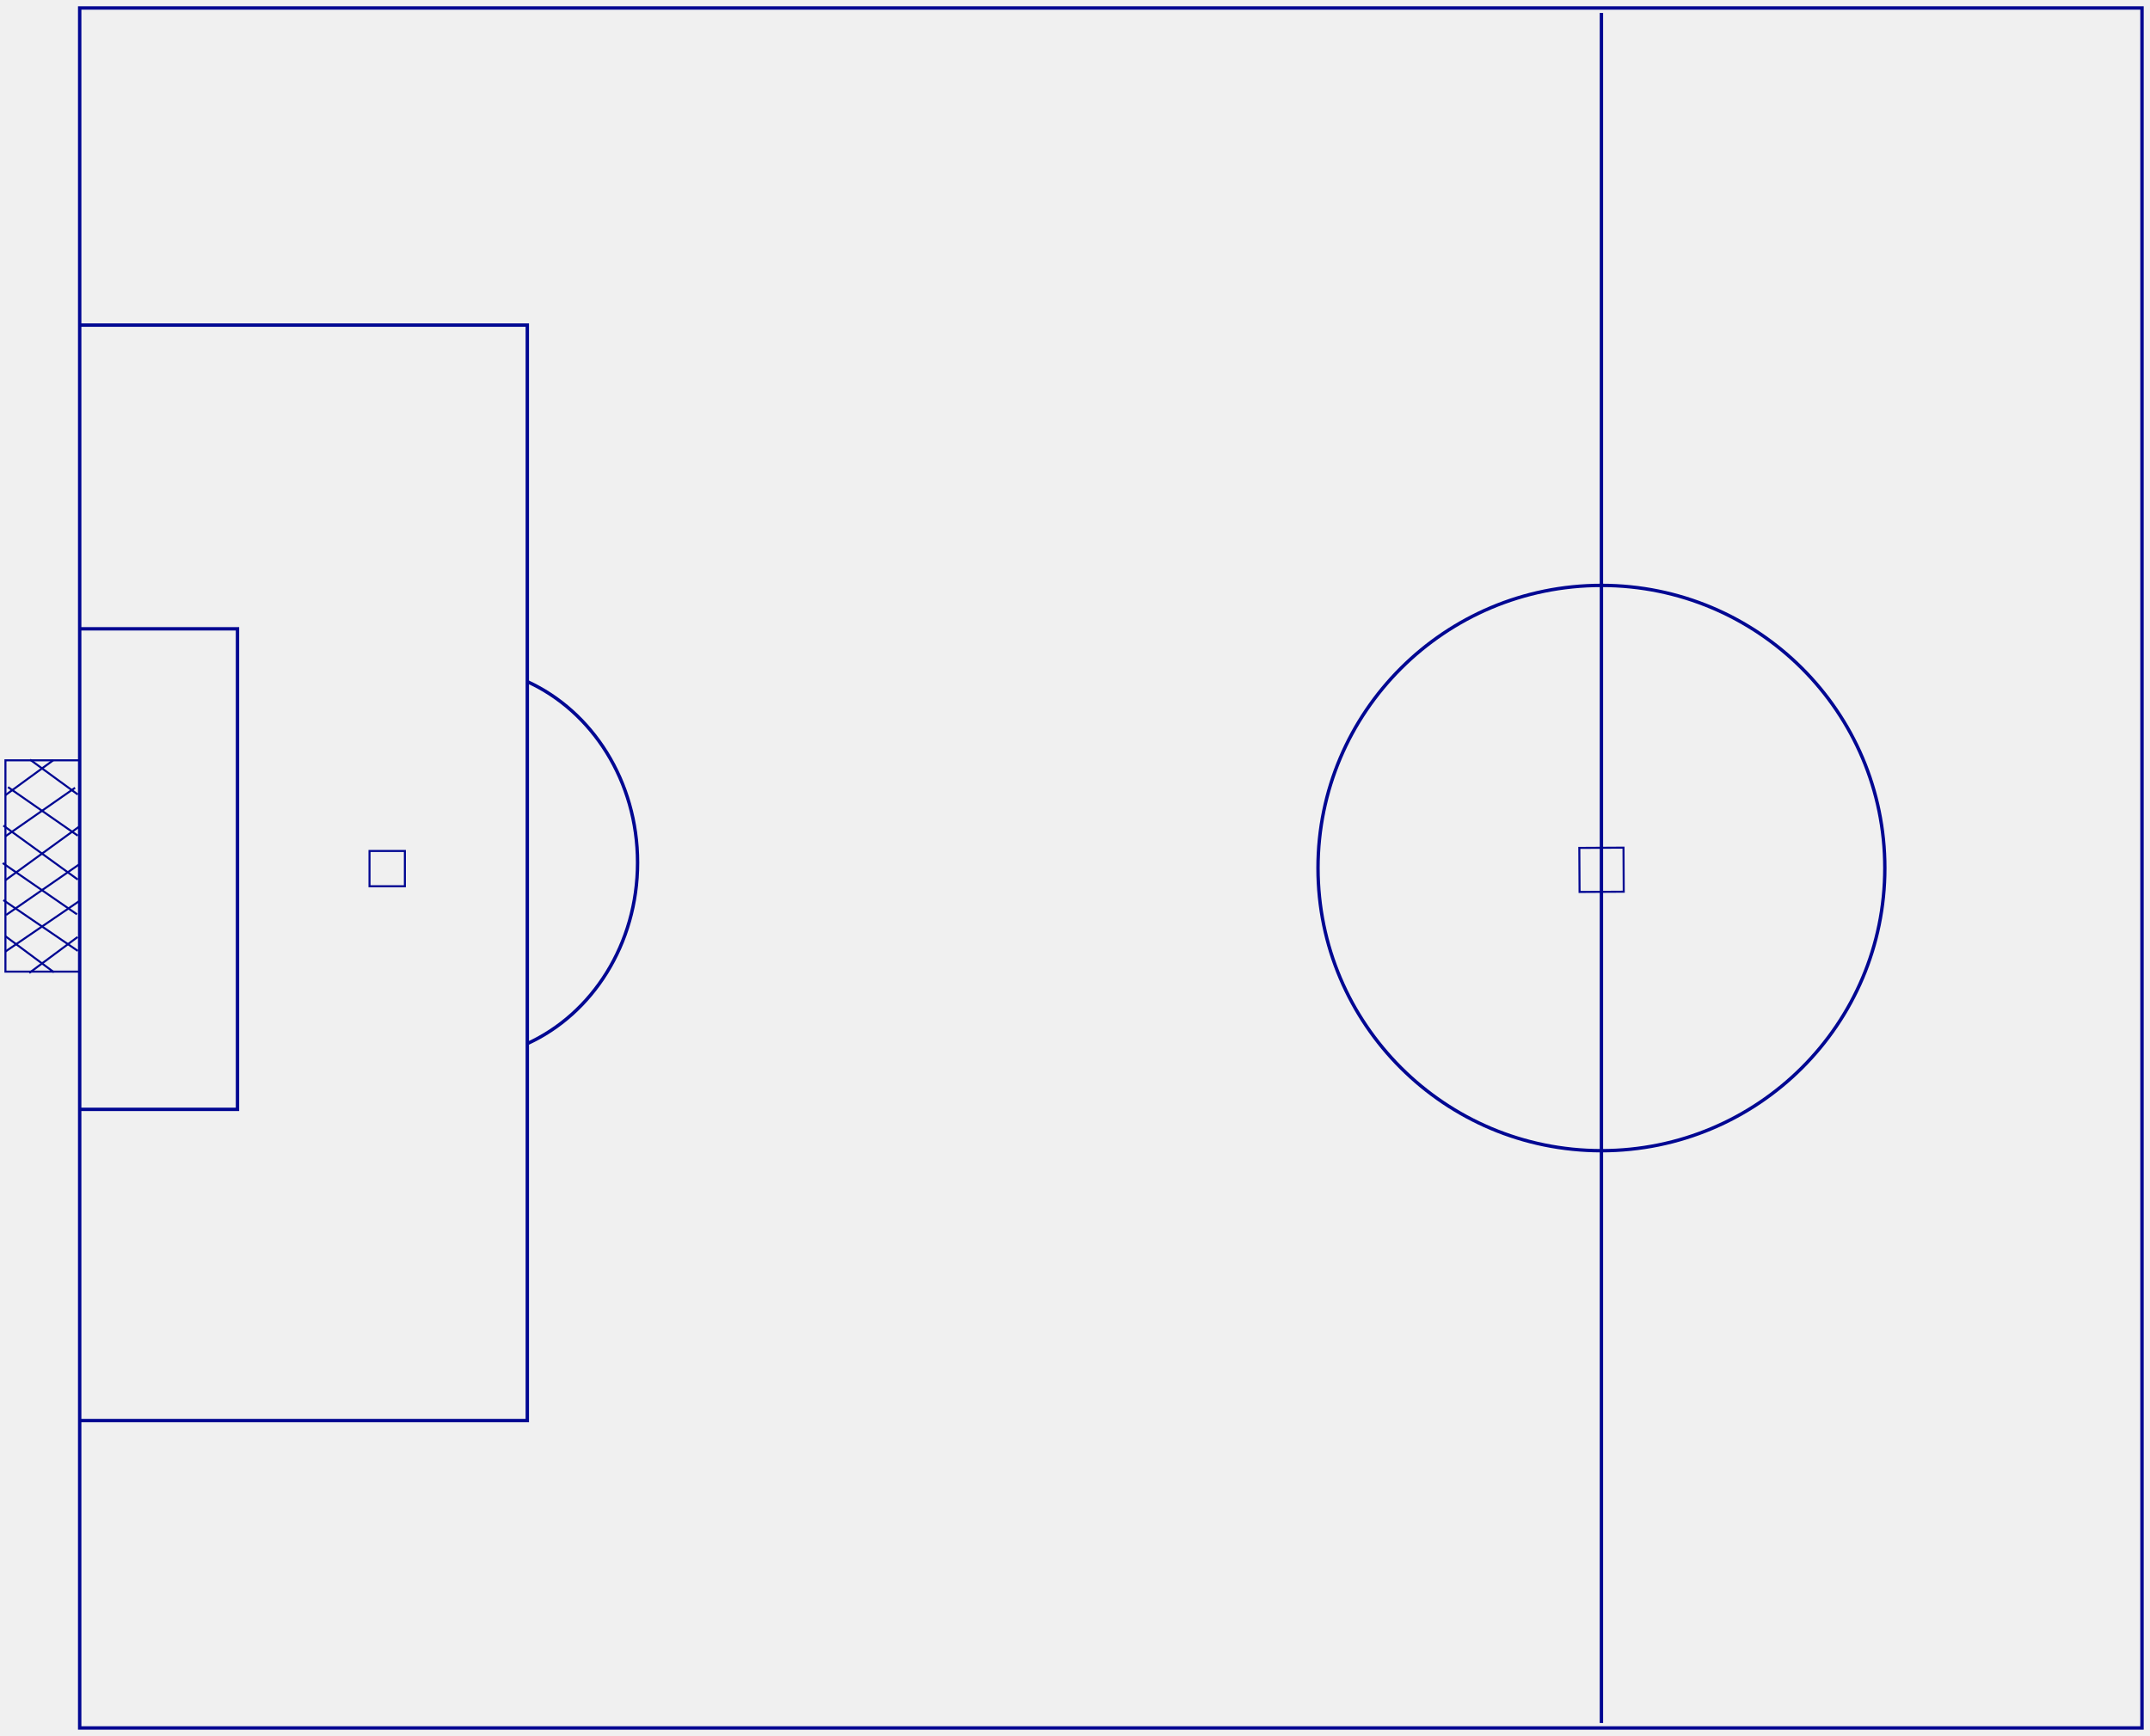
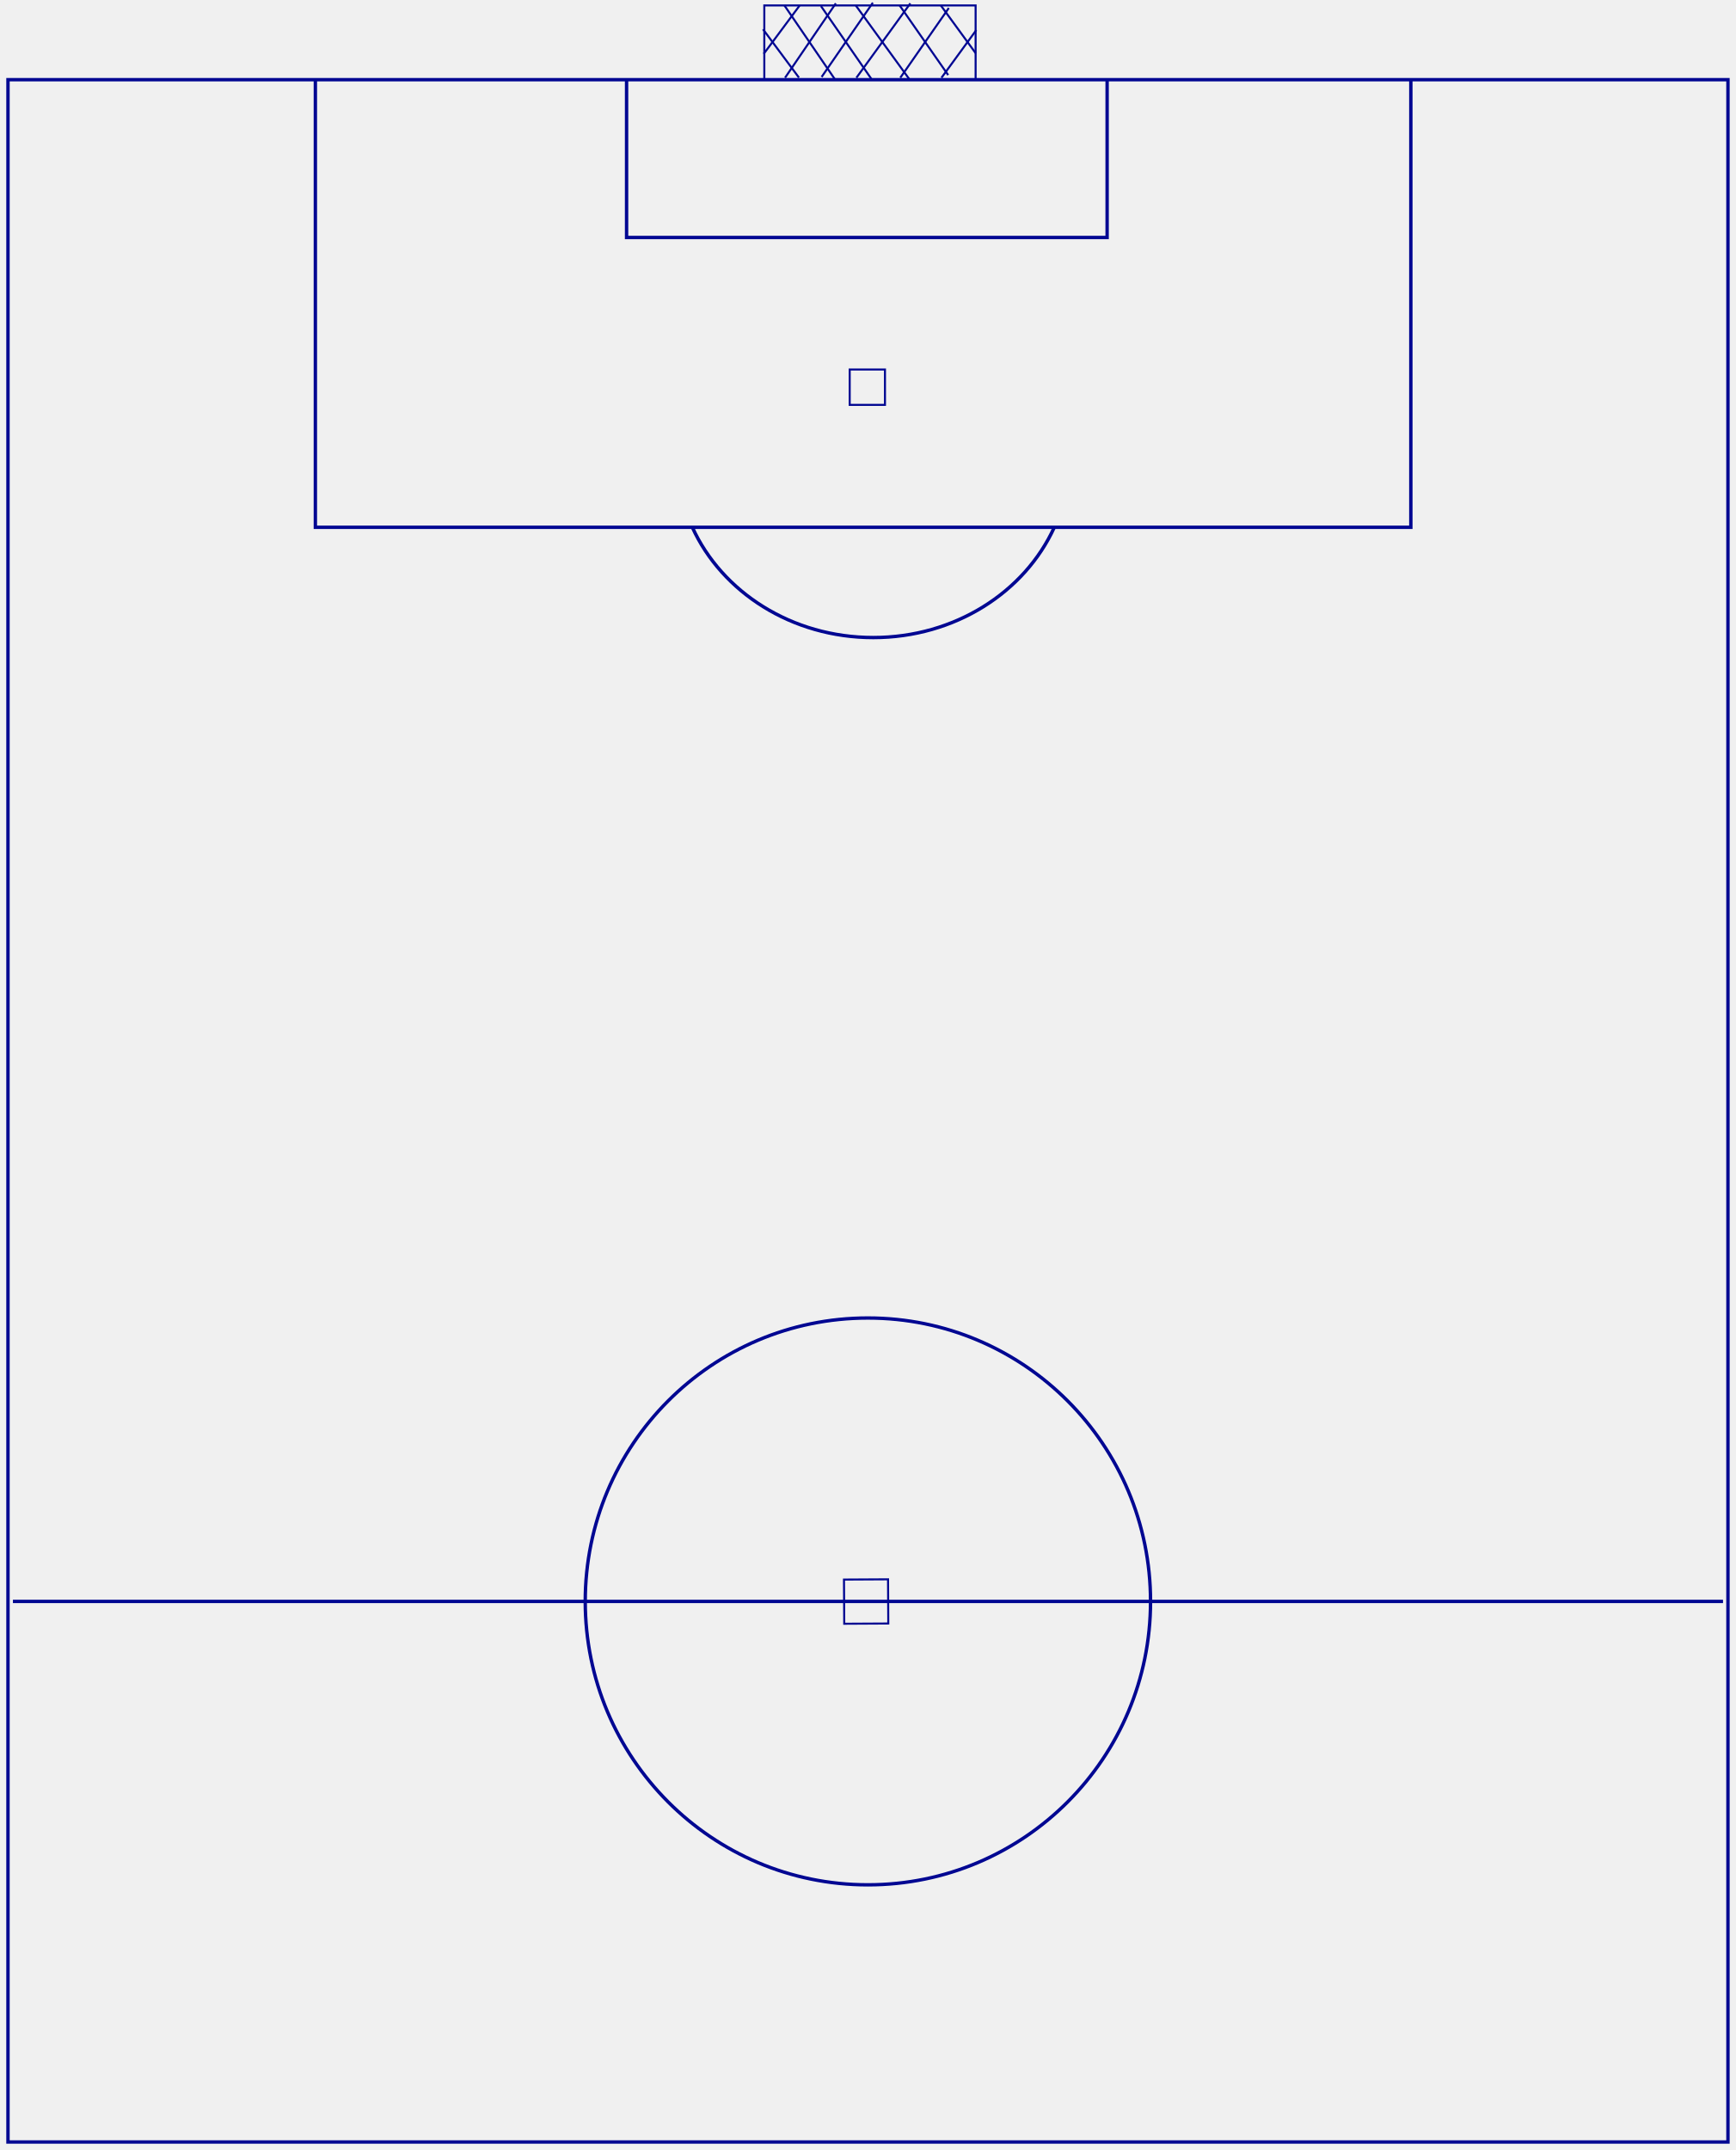
- <svg xmlns="http://www.w3.org/2000/svg" width="634" height="512" viewBox="0 0 634 512" fill="none">
-   <path d="M23.5 95.885H155.491V418.986H23.5" stroke="#010792" stroke-miterlimit="10" />
-   <path d="M631.64 509.646H23.5V95.885V2.354H631.64V509.646Z" stroke="#010792" stroke-miterlimit="10" />
-   <path d="M23.5 185.463H70.029V327.196H23.5" stroke="#010792" stroke-miterlimit="10" />
-   <path d="M472.232 3.813V508.187" stroke="#010792" stroke-miterlimit="10" />
-   <path d="M472.232 339.387C518.389 339.387 555.806 302.064 555.806 256.023C555.806 209.983 518.389 172.659 472.232 172.659C426.075 172.659 388.658 209.983 388.658 256.023C388.658 302.064 426.075 339.387 472.232 339.387Z" stroke="#010792" stroke-miterlimit="10" />
-   <path d="M465.79 263.073L478.814 263L478.742 250.008L465.717 250.081L465.79 263.073Z" stroke="#010792" stroke-width="0.6" stroke-miterlimit="10" />
-   <path d="M119.392 250.987H108.963V261.39H119.392V250.987Z" stroke="#010792" stroke-width="0.6" stroke-miterlimit="10" />
-   <path d="M155.492 307.802C174.604 299.094 188.006 278.477 188.006 254.423C188.006 230.369 174.604 209.752 155.492 201.043" stroke="#010792" stroke-miterlimit="10" />
-   <path d="M23.5 286.573H1.604V234.512V224.25H23.5V286.573Z" stroke="#010792" stroke-width="0.6" stroke-miterlimit="10" />
-   <path d="M1.604 234.512L15.666 224.25" stroke="#010792" stroke-width="0.6" stroke-miterlimit="10" />
-   <path d="M1.604 246.657L22.131 232.347" stroke="#010792" stroke-width="0.6" stroke-miterlimit="10" />
-   <path d="M1.604 259.601L23.5 243.691" stroke="#010792" stroke-width="0.6" stroke-miterlimit="10" />
-   <path d="M1.793 269.863L23.689 254.706" stroke="#010792" stroke-width="0.6" stroke-miterlimit="10" />
-   <path d="M1.604 280.642L23.5 265.673" stroke="#010792" stroke-width="0.6" stroke-miterlimit="10" />
-   <path d="M8.637 286.95L22.888 276.358" stroke="#010792" stroke-width="0.6" stroke-miterlimit="10" />
-   <path d="M22.936 234.323L8.873 224.062" stroke="#010792" stroke-width="0.6" stroke-miterlimit="10" />
-   <path d="M22.934 246.468L2.359 232.158" stroke="#010792" stroke-width="0.6" stroke-miterlimit="10" />
-   <path d="M22.936 259.412L0.992 243.502" stroke="#010792" stroke-width="0.6" stroke-miterlimit="10" />
-   <path d="M22.699 269.674L0.803 254.564" stroke="#010792" stroke-width="0.6" stroke-miterlimit="10" />
-   <path d="M22.936 280.453L0.992 265.484" stroke="#010792" stroke-width="0.6" stroke-miterlimit="10" />
-   <path d="M15.904 286.761L1.652 276.17" stroke="#010792" stroke-width="0.6" stroke-miterlimit="10" />
+ <svg xmlns="http://www.w3.org/2000/svg" width="512" height="634" viewBox="0 0 512 634" fill="none">
+   <g clip-path="url(#clip0_30996_3834)">
+     <path d="M416.115 23.5L416.115 155.491L93.014 155.491L93.014 23.5" stroke="#010792" stroke-miterlimit="10" />
+     <path d="M2.354 631.64L2.354 23.5L416.115 23.5L509.646 23.5L509.646 631.64L2.354 631.64Z" stroke="#010792" stroke-miterlimit="10" />
+     <path d="M326.537 23.5L326.537 70.03L184.804 70.03L184.804 23.5" stroke="#010792" stroke-miterlimit="10" />
+     <path d="M508.188 472.232L3.813 472.232" stroke="#010792" stroke-miterlimit="10" />
+     <path d="M172.612 472.232C172.612 518.389 209.935 555.806 255.976 555.806C302.016 555.806 339.34 518.389 339.34 472.232C339.34 426.075 302.016 388.658 255.976 388.658C209.935 388.658 172.612 426.075 172.612 472.232Z" stroke="#010792" stroke-miterlimit="10" />
+     <path d="M248.927 465.79L249 478.814L261.992 478.742L261.919 465.717L248.927 465.79Z" stroke="#010792" stroke-width="0.6" stroke-miterlimit="10" />
+     <path d="M261.014 119.391L261.014 108.962L250.611 108.962L250.611 119.391L261.014 119.391Z" stroke="#010792" stroke-width="0.6" stroke-miterlimit="10" />
+     <path d="M204.198 155.492C212.906 174.604 233.524 188.006 257.578 188.006C281.631 188.006 302.249 174.604 310.957 155.492" stroke="#010792" stroke-miterlimit="10" />
+     <path d="M225.427 23.501L225.427 1.604L277.488 1.604L287.75 1.604L287.75 23.501L225.427 23.501Z" stroke="#010792" stroke-width="0.6" stroke-miterlimit="10" />
+     <path d="M277.488 1.604L287.75 15.667" stroke="#010792" stroke-width="0.6" stroke-miterlimit="10" />
+     <path d="M265.344 1.604L279.654 22.132" stroke="#010792" stroke-width="0.6" stroke-miterlimit="10" />
+     <path d="M252.398 1.604L268.309 23.501" stroke="#010792" stroke-width="0.6" stroke-miterlimit="10" />
+     <path d="M242.138 1.793L257.295 23.69" stroke="#010792" stroke-width="0.6" stroke-miterlimit="10" />
+     <path d="M231.357 1.604L246.326 23.501" stroke="#010792" stroke-width="0.6" stroke-miterlimit="10" />
+     <path d="M225.049 8.636L235.641 22.887" stroke="#010792" stroke-width="0.6" stroke-miterlimit="10" />
+     <path d="M277.676 22.934L287.938 8.872" stroke="#010792" stroke-width="0.6" stroke-miterlimit="10" />
+     <path d="M265.532 22.934L279.842 2.359" stroke="#010792" stroke-width="0.6" stroke-miterlimit="10" />
+     <path d="M252.586 22.935L268.496 0.991" stroke="#010792" stroke-width="0.6" stroke-miterlimit="10" />
+     <path d="M242.326 22.698L257.436 0.802" stroke="#010792" stroke-width="0.6" stroke-miterlimit="10" />
+     <path d="M231.545 22.935L246.514 0.991" stroke="#010792" stroke-width="0.6" stroke-miterlimit="10" />
+     <path d="M225.237 15.903L235.828 1.652" stroke="#010792" stroke-width="0.6" stroke-miterlimit="10" />
+   </g>
+   <defs>
+     <clipPath id="clip0_30996_3834">
+       <rect width="634" height="512" fill="white" transform="translate(512) rotate(90)" />
+     </clipPath>
+   </defs>
</svg>
